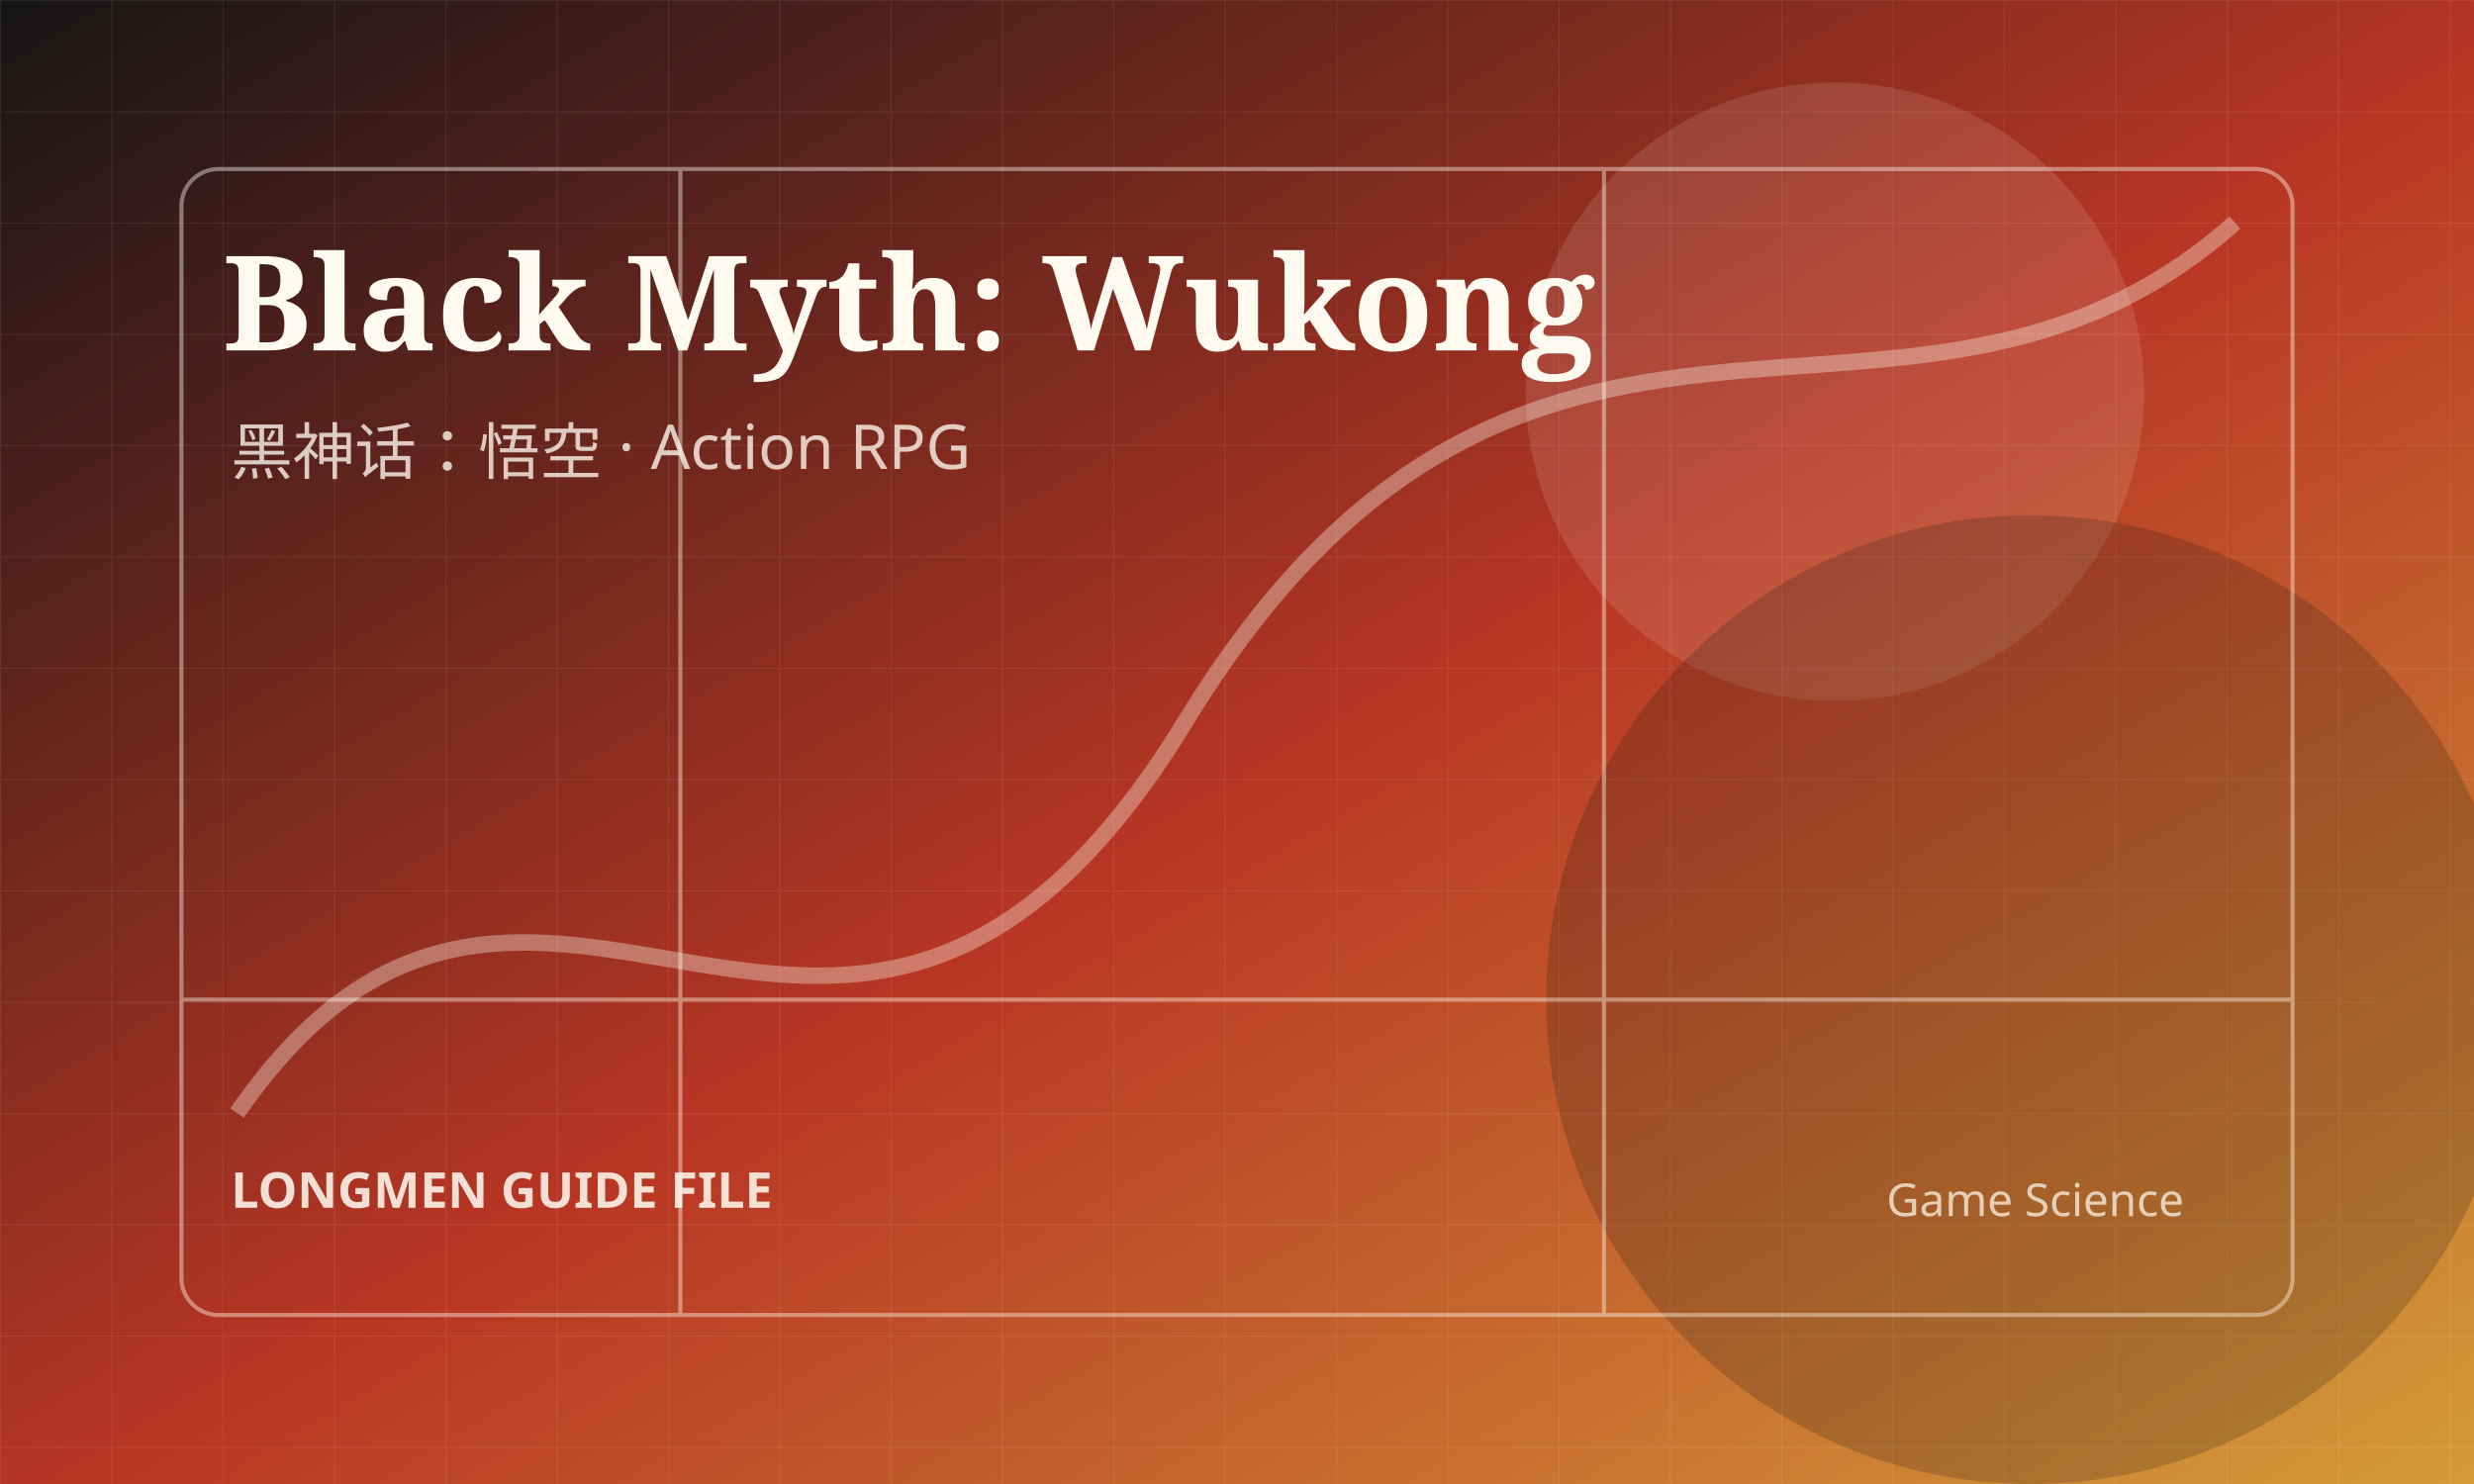
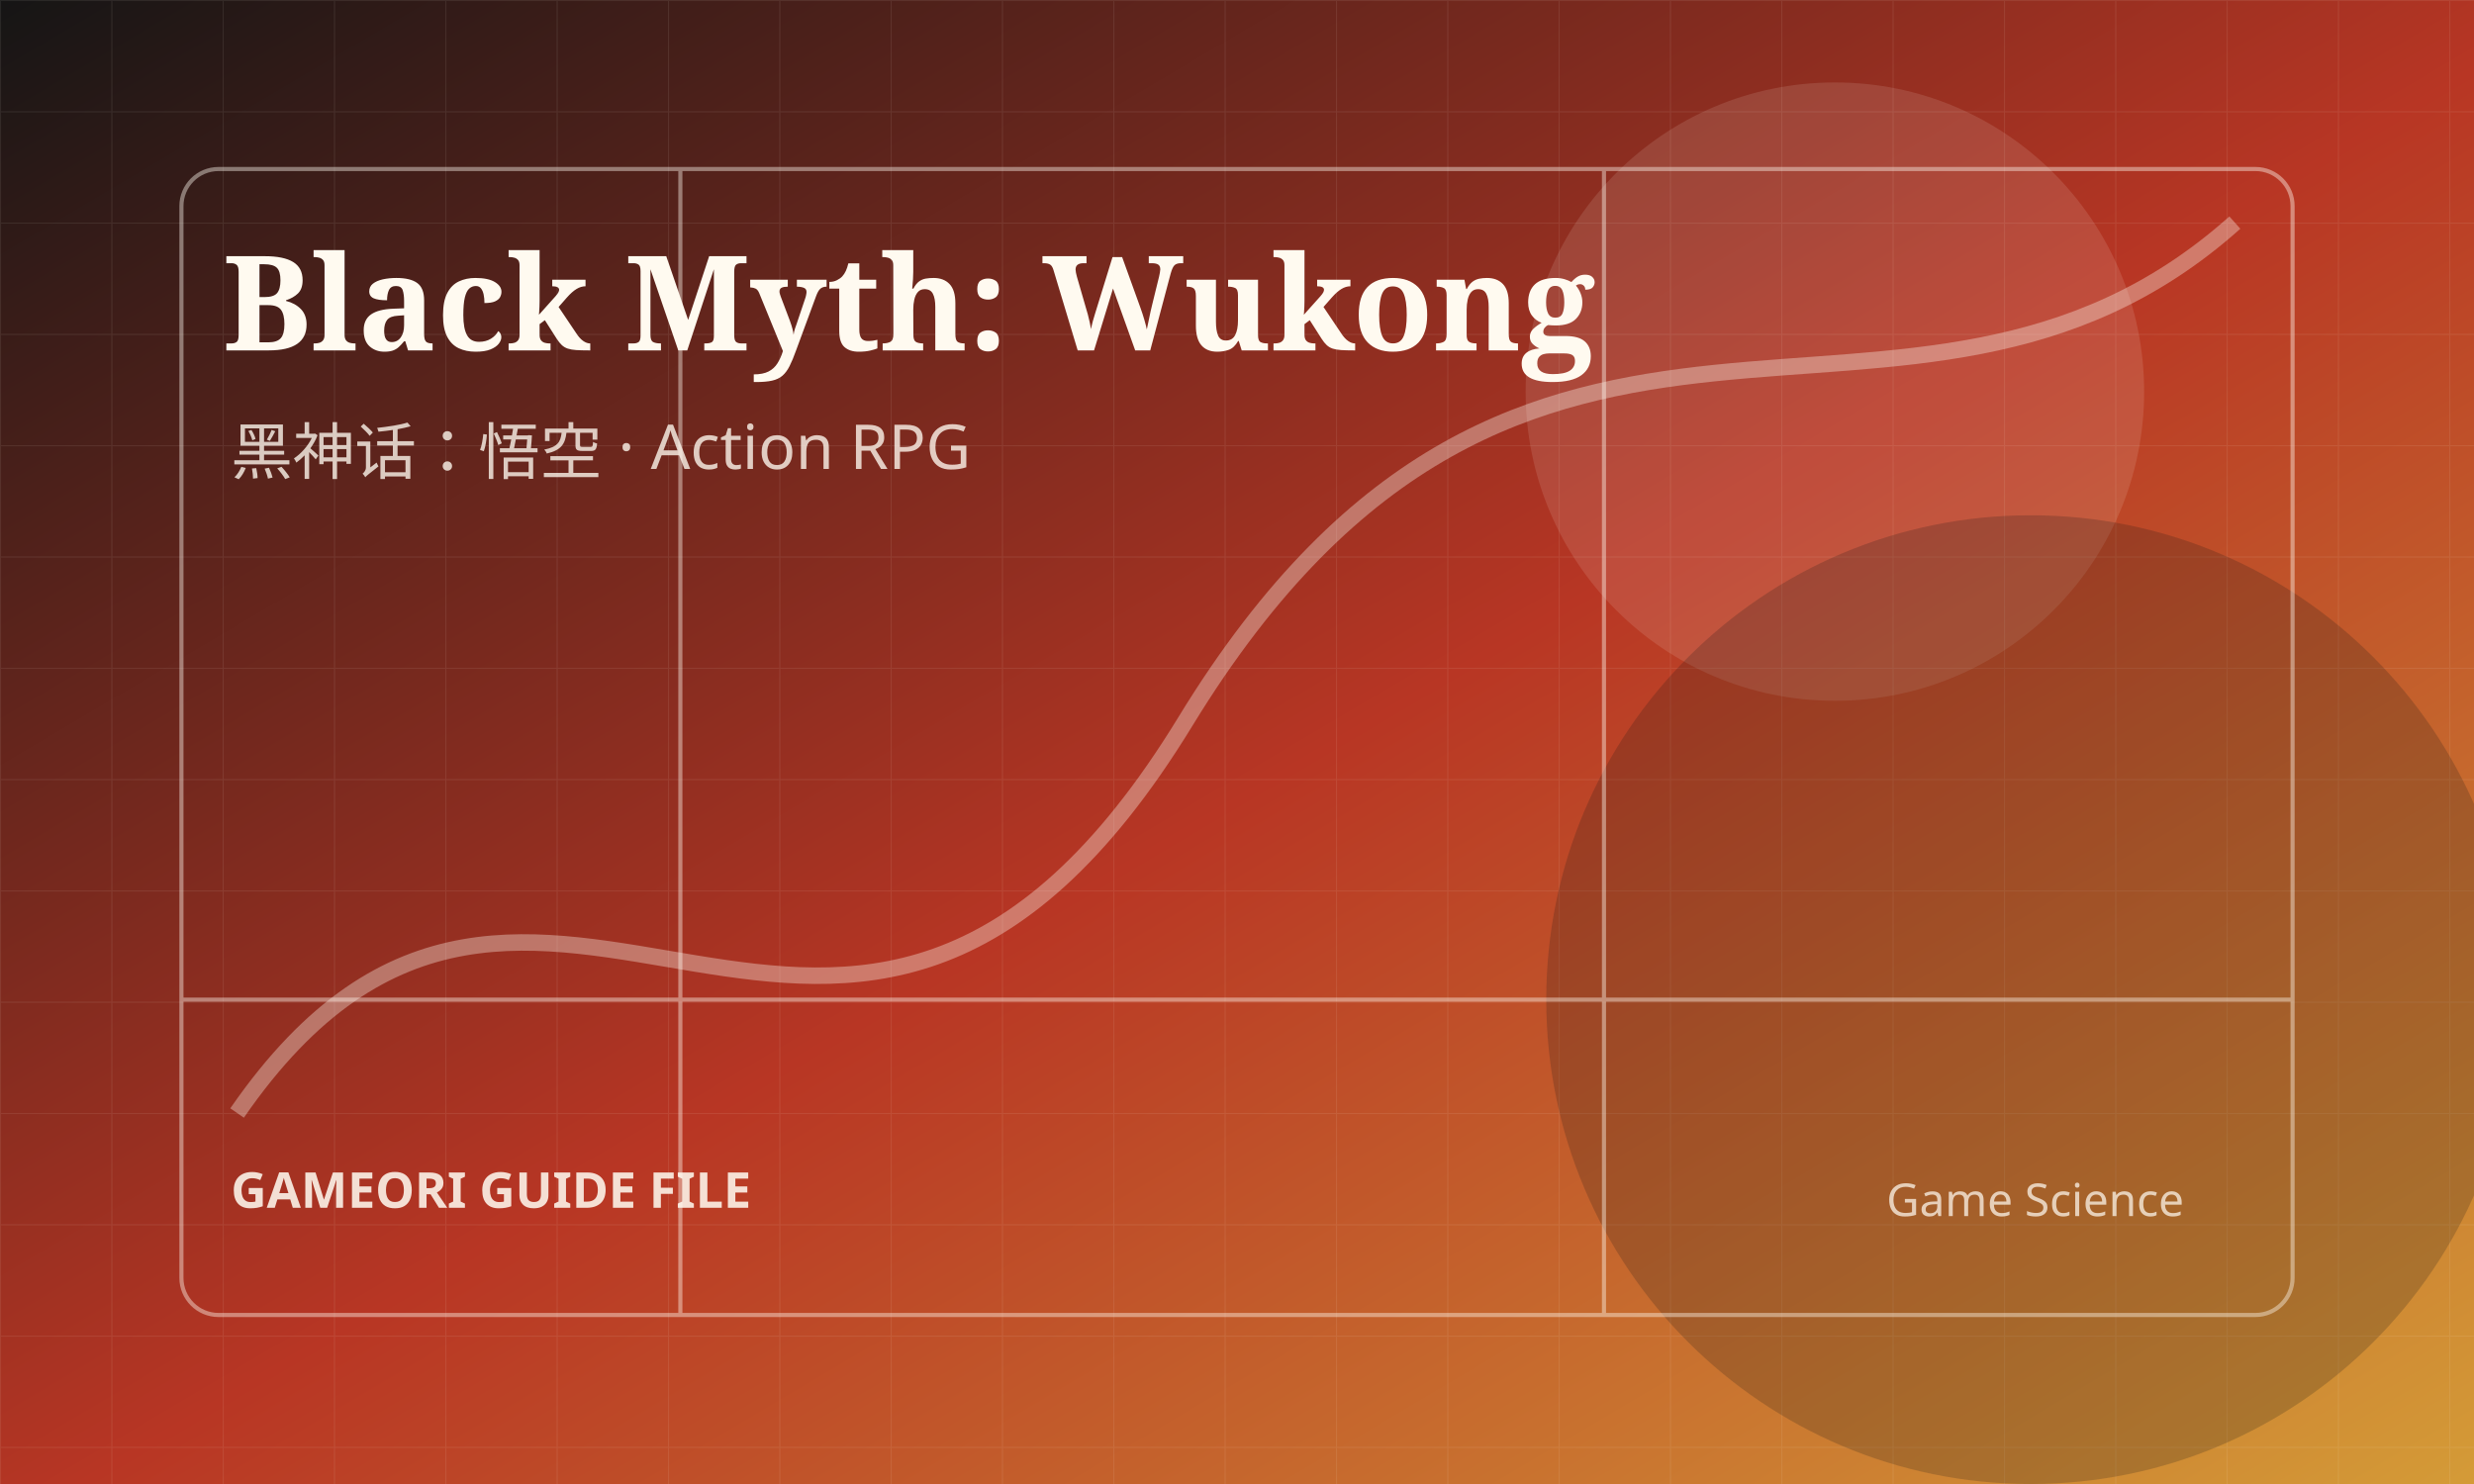
<svg xmlns="http://www.w3.org/2000/svg" width="1200" height="720" viewBox="0 0 1200 720" role="img" aria-labelledby="title desc">
  <defs>
    <linearGradient id="bg" x1="0" y1="0" x2="1" y2="1">
      <stop offset="0%" stop-color="#151515" />
      <stop offset="52%" stop-color="#b83624" />
      <stop offset="100%" stop-color="#d49b37" />
    </linearGradient>
    <pattern id="grid" width="54" height="54" patternUnits="userSpaceOnUse">
      <path d="M54 0H0V54" fill="none" stroke="#fffaf0" stroke-opacity=".08" />
    </pattern>
  </defs>
  <rect width="1200" height="720" fill="url(#bg)" />
  <rect width="1200" height="720" fill="url(#grid)" />
  <circle cx="890" cy="190" r="150" fill="#fffaf0" opacity=".12" />
  <circle cx="985" cy="485" r="235" fill="#151515" opacity=".2" />
  <path d="M115 540 C260 330 410 620 575 350 S925 250 1084 108" fill="none" stroke="#fffaf0" stroke-opacity=".35" stroke-width="8" />
  <g fill="none" stroke="#fffaf0" stroke-width="2" opacity=".42">
    <rect x="88" y="82" width="1024" height="556" rx="18" />
    <path d="M88 485H1112M330 82V638M778 82V638" />
  </g>
  <text x="108" y="170" fill="#fffaf0" font-family="Georgia, 'Songti SC', serif" font-size="64" font-weight="800">Black Myth: Wukong</text>
  <text x="112" y="230" fill="#fffaf0" opacity=".78" font-family="'Avenir Next', 'Segoe UI', sans-serif" font-size="30">黑神话：悟空 · Action RPG</text>
-   <text x="112" y="586" fill="#fffaf0" opacity=".86" font-family="'Avenir Next', 'Segoe UI', sans-serif" font-size="24" font-weight="800">LONGMEN GUIDE FILE</text>
+   <text x="112" y="586" fill="#fffaf0" opacity=".86" font-family="'Avenir Next', 'Segoe UI', sans-serif" font-size="24" font-weight="800">GAMEORI GUIDE FILE</text>
  <text x="915" y="590" fill="#fffaf0" opacity=".72" font-family="'Avenir Next', 'Segoe UI', sans-serif" font-size="22">Game Science</text>
</svg>
